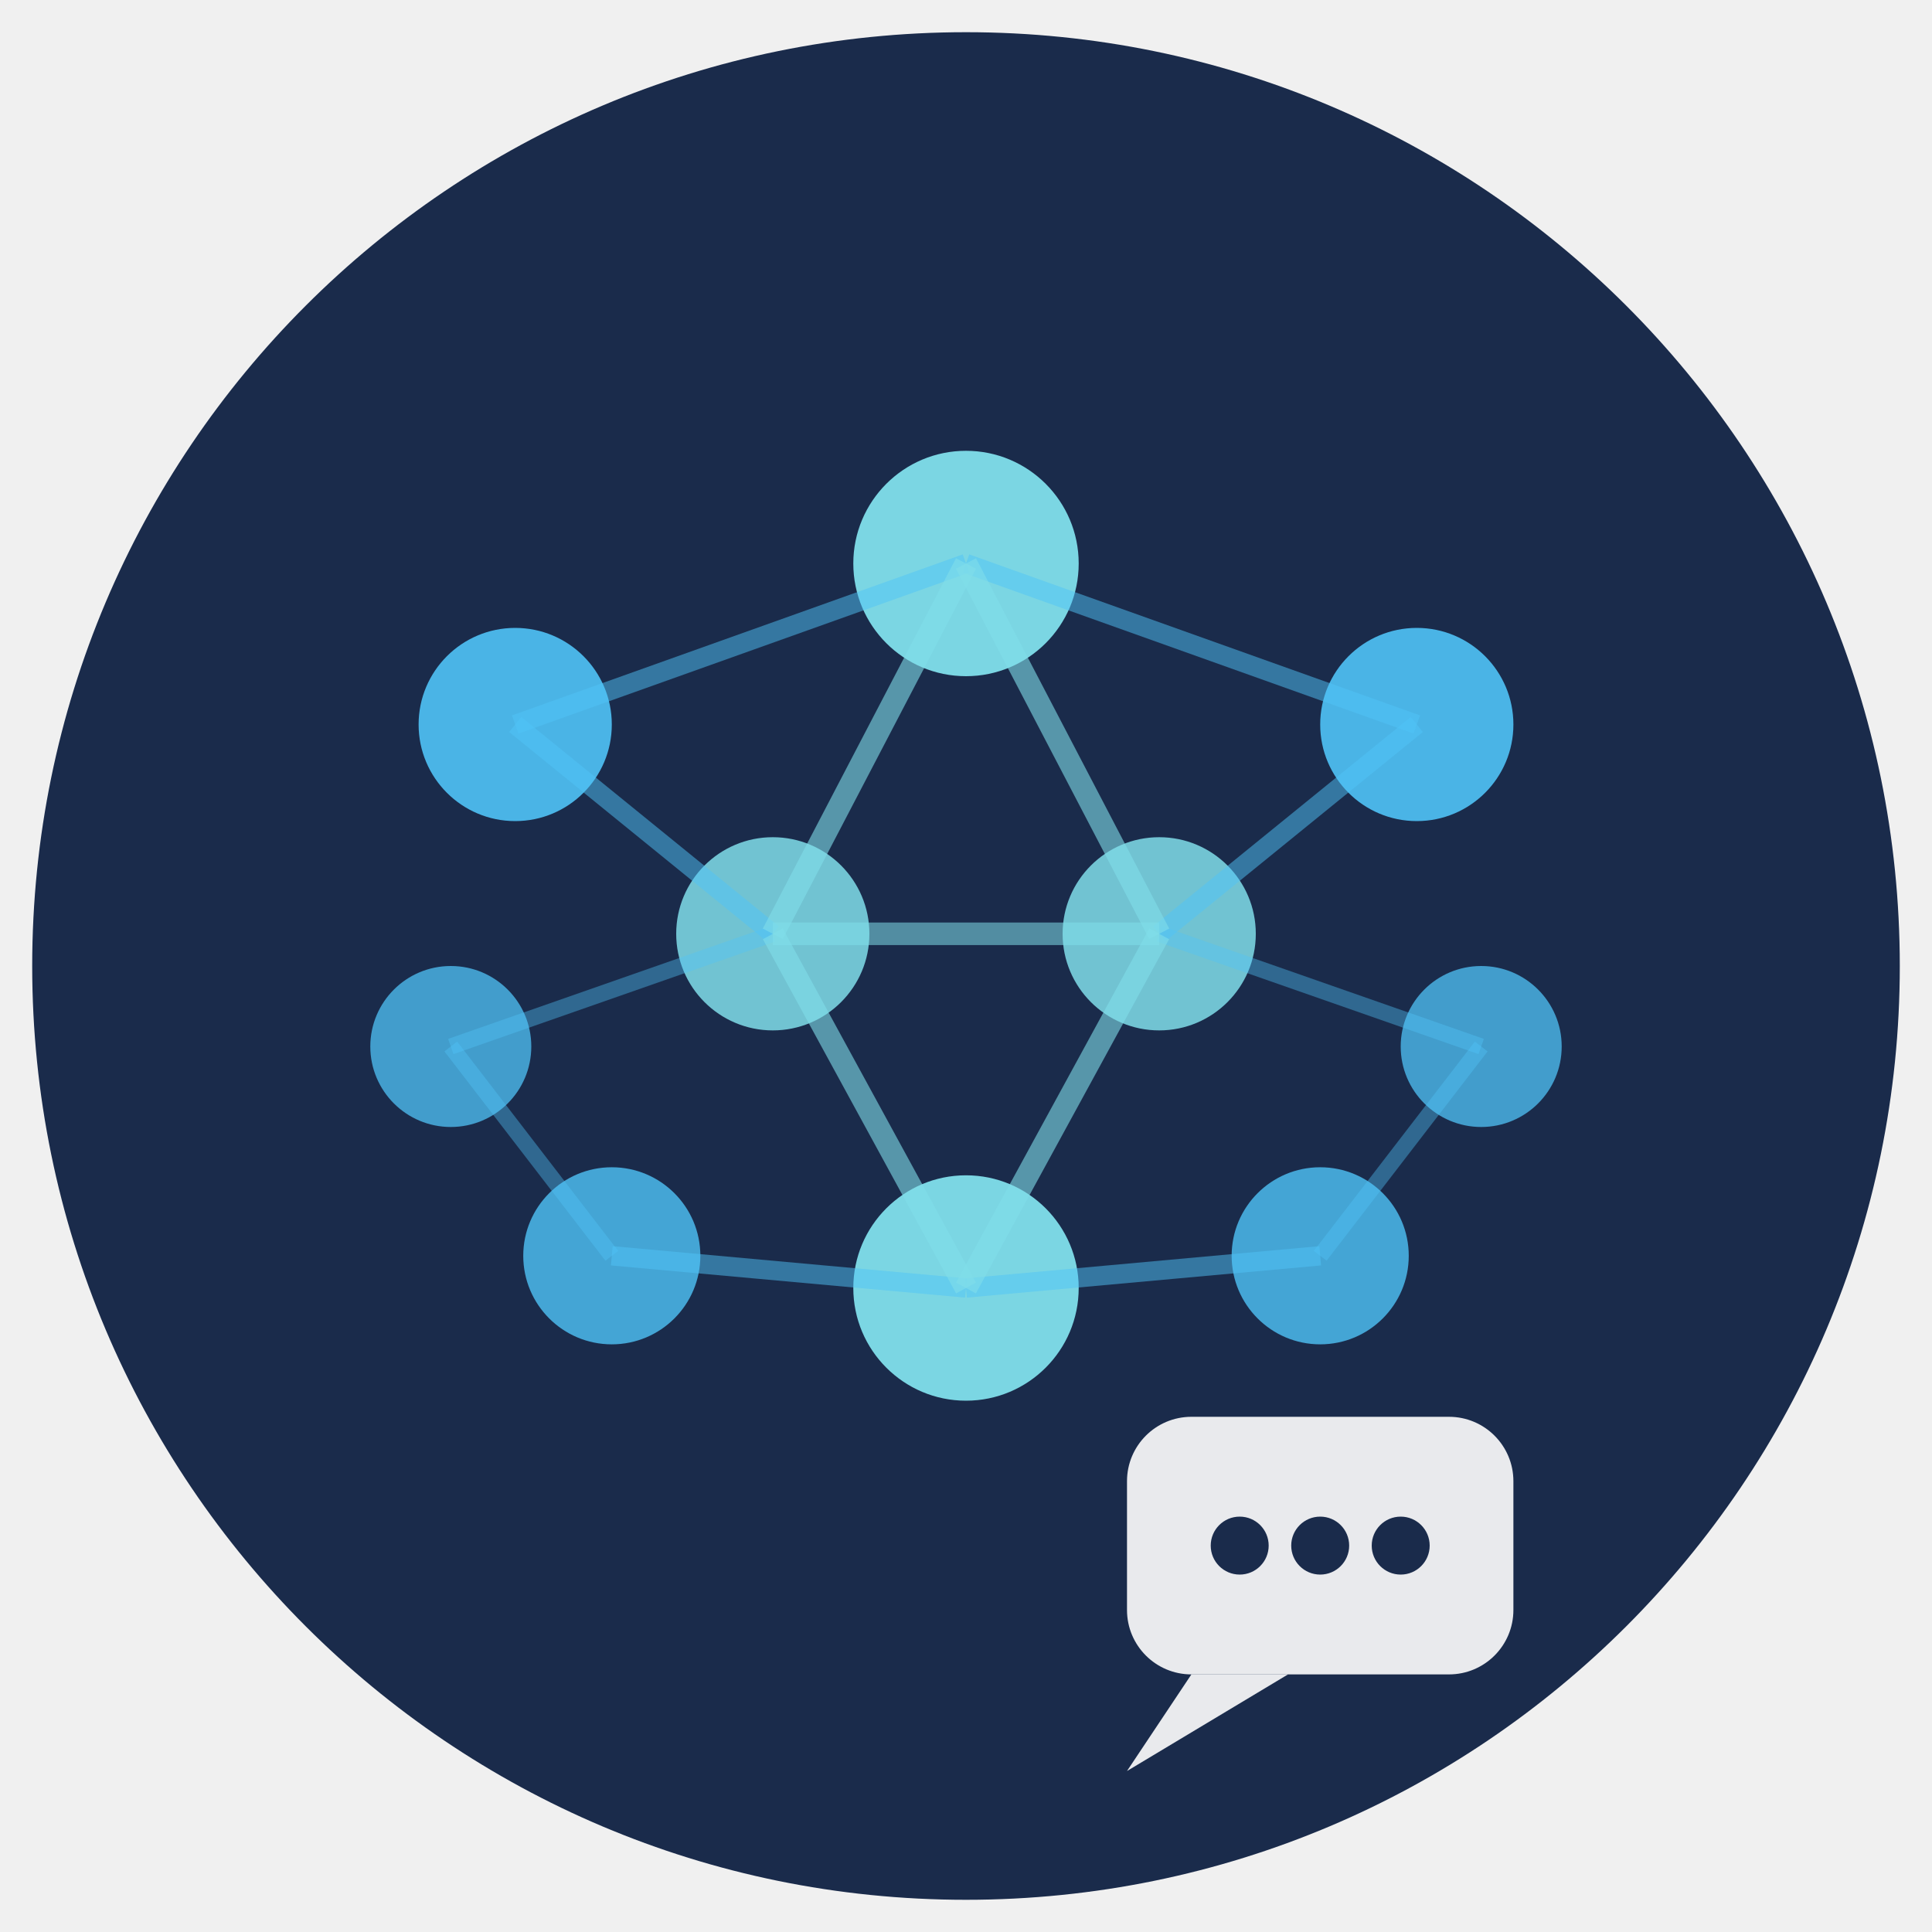
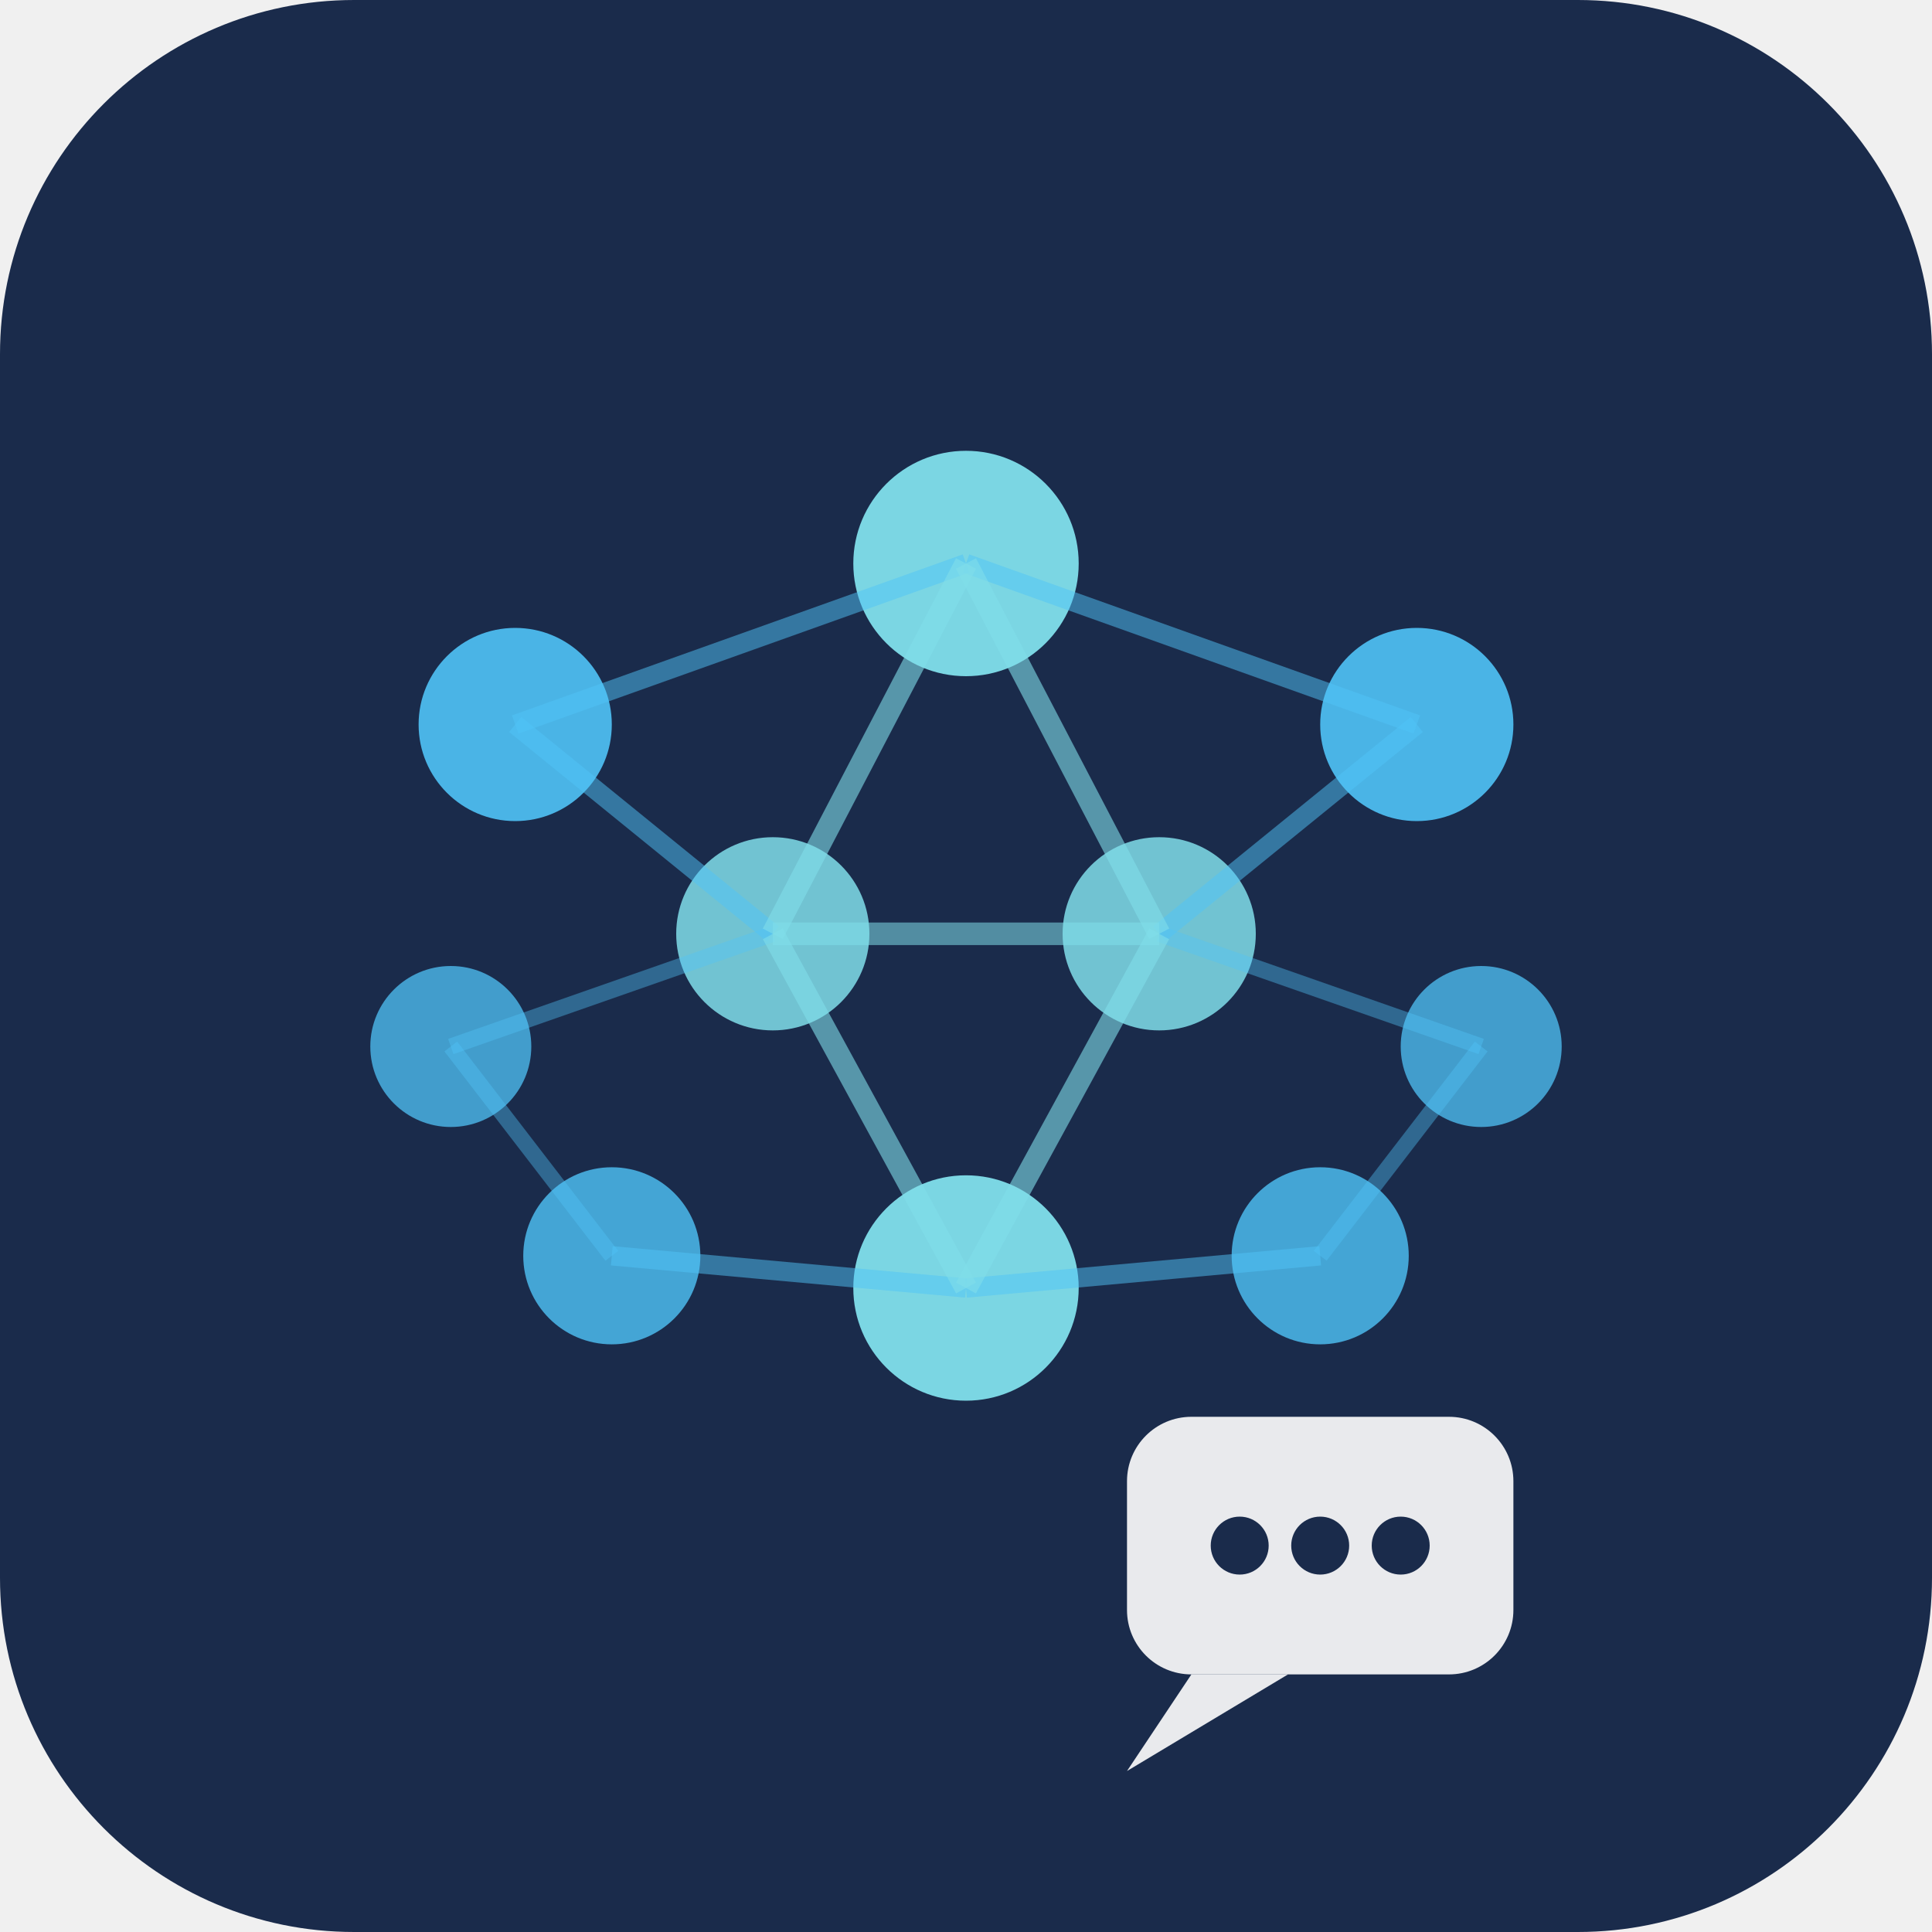
<svg xmlns="http://www.w3.org/2000/svg" viewBox="0 0 120 120" width="120" height="120">
-   <circle cx="60" cy="60" r="58" fill="#1a2b4b" />
+   <rect width="120" height="120" rx="22" fill="#1a2b4b" />
  <circle cx="32" cy="45" r="6" fill="#4fc3f7" opacity="0.9" />
  <circle cx="28" cy="65" r="5" fill="#4fc3f7" opacity="0.75" />
  <circle cx="38" cy="78" r="5.5" fill="#4fc3f7" opacity="0.8" />
  <circle cx="88" cy="45" r="6" fill="#4fc3f7" opacity="0.9" />
  <circle cx="92" cy="65" r="5" fill="#4fc3f7" opacity="0.75" />
  <circle cx="82" cy="78" r="5.5" fill="#4fc3f7" opacity="0.8" />
  <circle cx="60" cy="35" r="7" fill="#80deea" opacity="0.95" />
  <circle cx="48" cy="58" r="6" fill="#80deea" opacity="0.85" />
  <circle cx="72" cy="58" r="6" fill="#80deea" opacity="0.85" />
  <circle cx="60" cy="80" r="7" fill="#80deea" opacity="0.95" />
  <line x1="32" y1="45" x2="60" y2="35" stroke="#4fc3f7" stroke-width="1.2" opacity="0.5" />
  <line x1="32" y1="45" x2="48" y2="58" stroke="#4fc3f7" stroke-width="1.2" opacity="0.5" />
  <line x1="28" y1="65" x2="48" y2="58" stroke="#4fc3f7" stroke-width="1" opacity="0.4" />
  <line x1="28" y1="65" x2="38" y2="78" stroke="#4fc3f7" stroke-width="1" opacity="0.4" />
  <line x1="38" y1="78" x2="60" y2="80" stroke="#4fc3f7" stroke-width="1.2" opacity="0.5" />
  <line x1="88" y1="45" x2="60" y2="35" stroke="#4fc3f7" stroke-width="1.2" opacity="0.5" />
  <line x1="88" y1="45" x2="72" y2="58" stroke="#4fc3f7" stroke-width="1.2" opacity="0.5" />
  <line x1="92" y1="65" x2="72" y2="58" stroke="#4fc3f7" stroke-width="1" opacity="0.4" />
  <line x1="92" y1="65" x2="82" y2="78" stroke="#4fc3f7" stroke-width="1" opacity="0.4" />
  <line x1="82" y1="78" x2="60" y2="80" stroke="#4fc3f7" stroke-width="1.2" opacity="0.5" />
  <line x1="60" y1="35" x2="48" y2="58" stroke="#80deea" stroke-width="1.4" opacity="0.6" />
  <line x1="60" y1="35" x2="72" y2="58" stroke="#80deea" stroke-width="1.4" opacity="0.6" />
  <line x1="48" y1="58" x2="60" y2="80" stroke="#80deea" stroke-width="1.4" opacity="0.6" />
  <line x1="72" y1="58" x2="60" y2="80" stroke="#80deea" stroke-width="1.4" opacity="0.6" />
  <line x1="48" y1="58" x2="72" y2="58" stroke="#80deea" stroke-width="1.4" opacity="0.55" />
  <rect x="70" y="88" width="24" height="16" rx="4" fill="#ffffff" opacity="0.9" />
  <polygon points="74,104 70,110 80,104" fill="#ffffff" opacity="0.9" />
  <circle cx="77" cy="96" r="1.8" fill="#1a2b4b" />
  <circle cx="82" cy="96" r="1.8" fill="#1a2b4b" />
  <circle cx="87" cy="96" r="1.8" fill="#1a2b4b" />
</svg>
